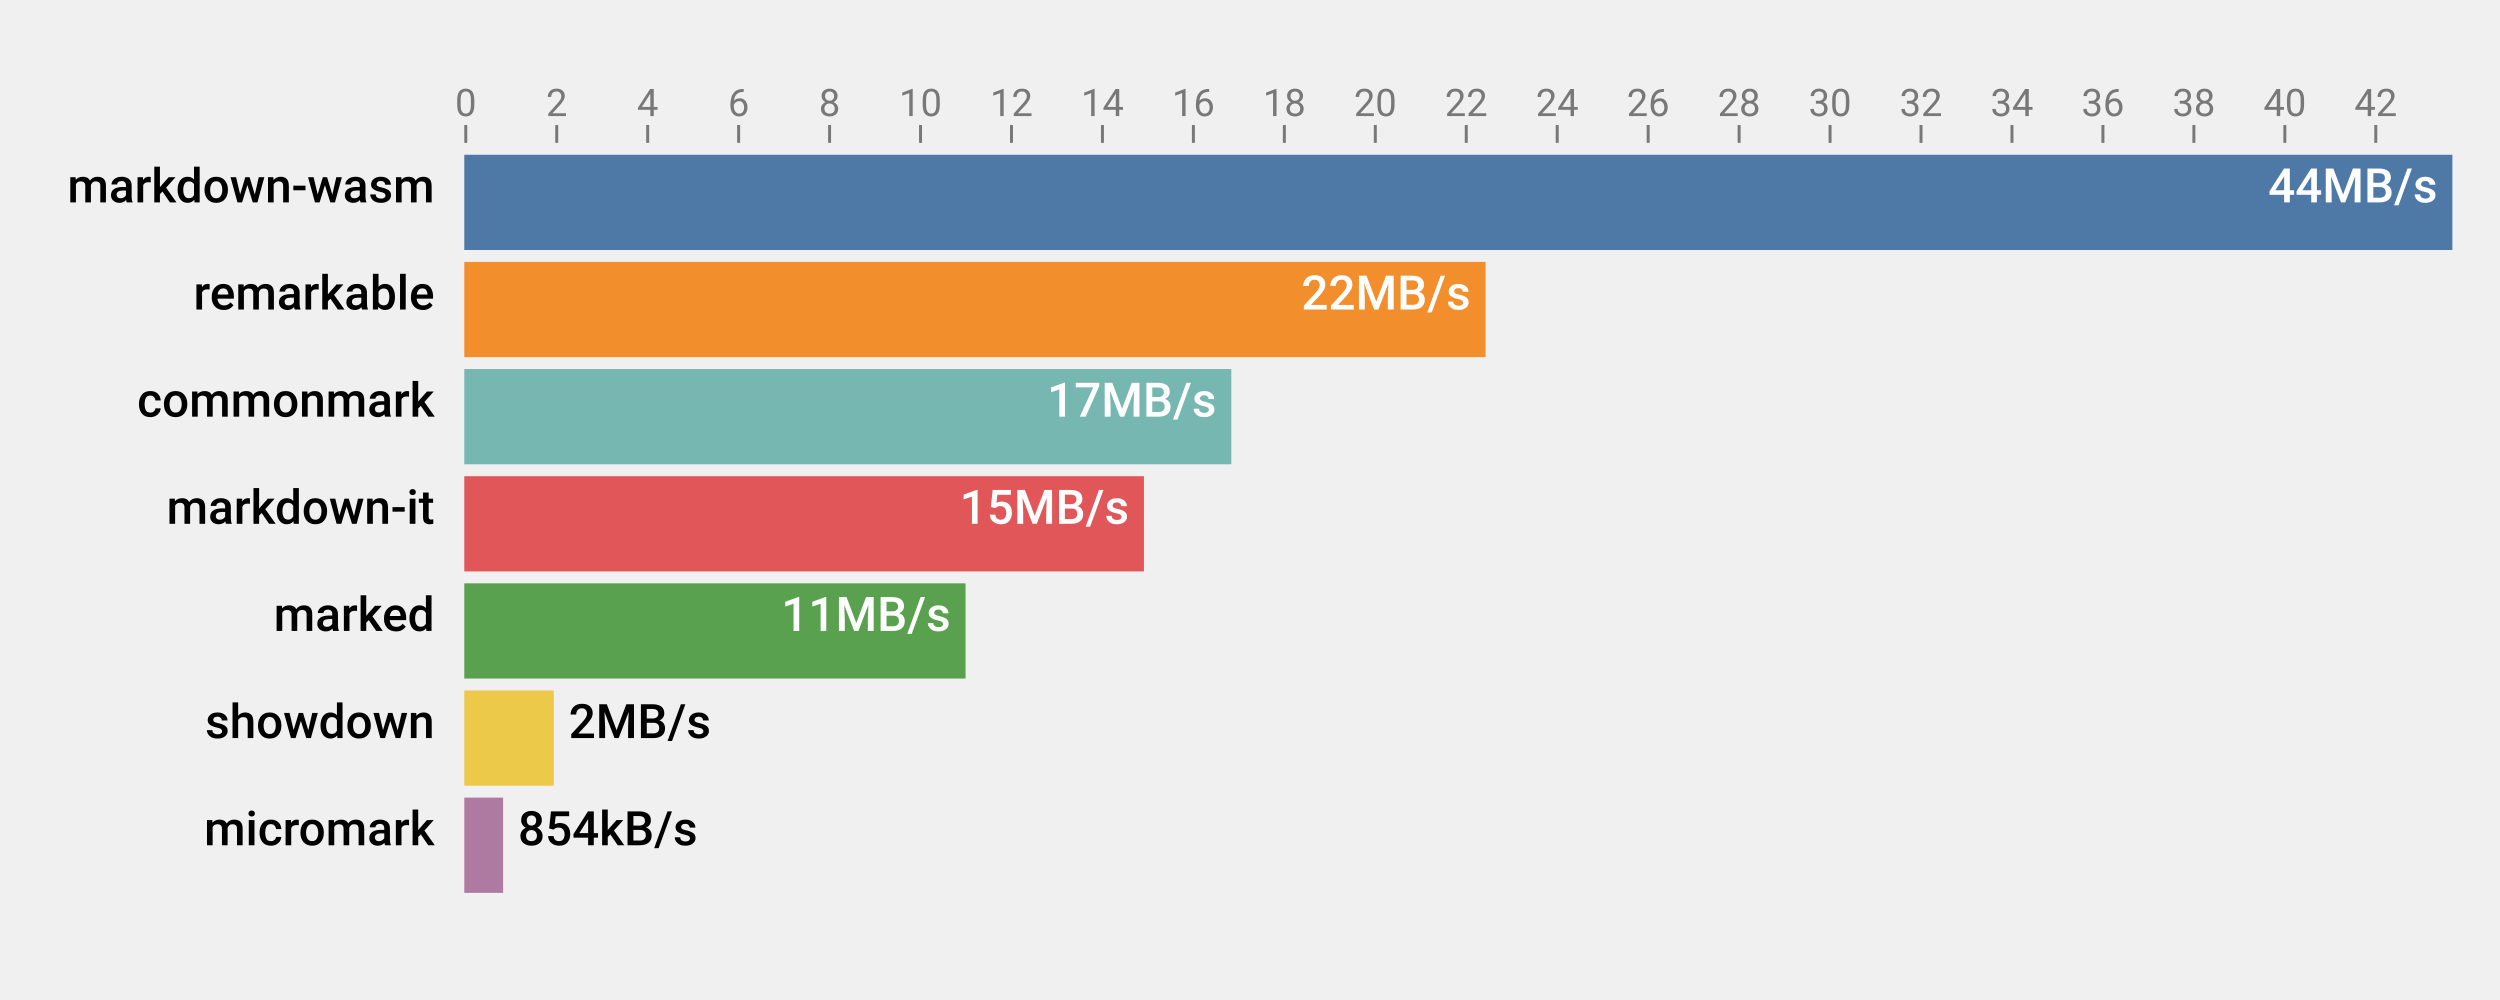
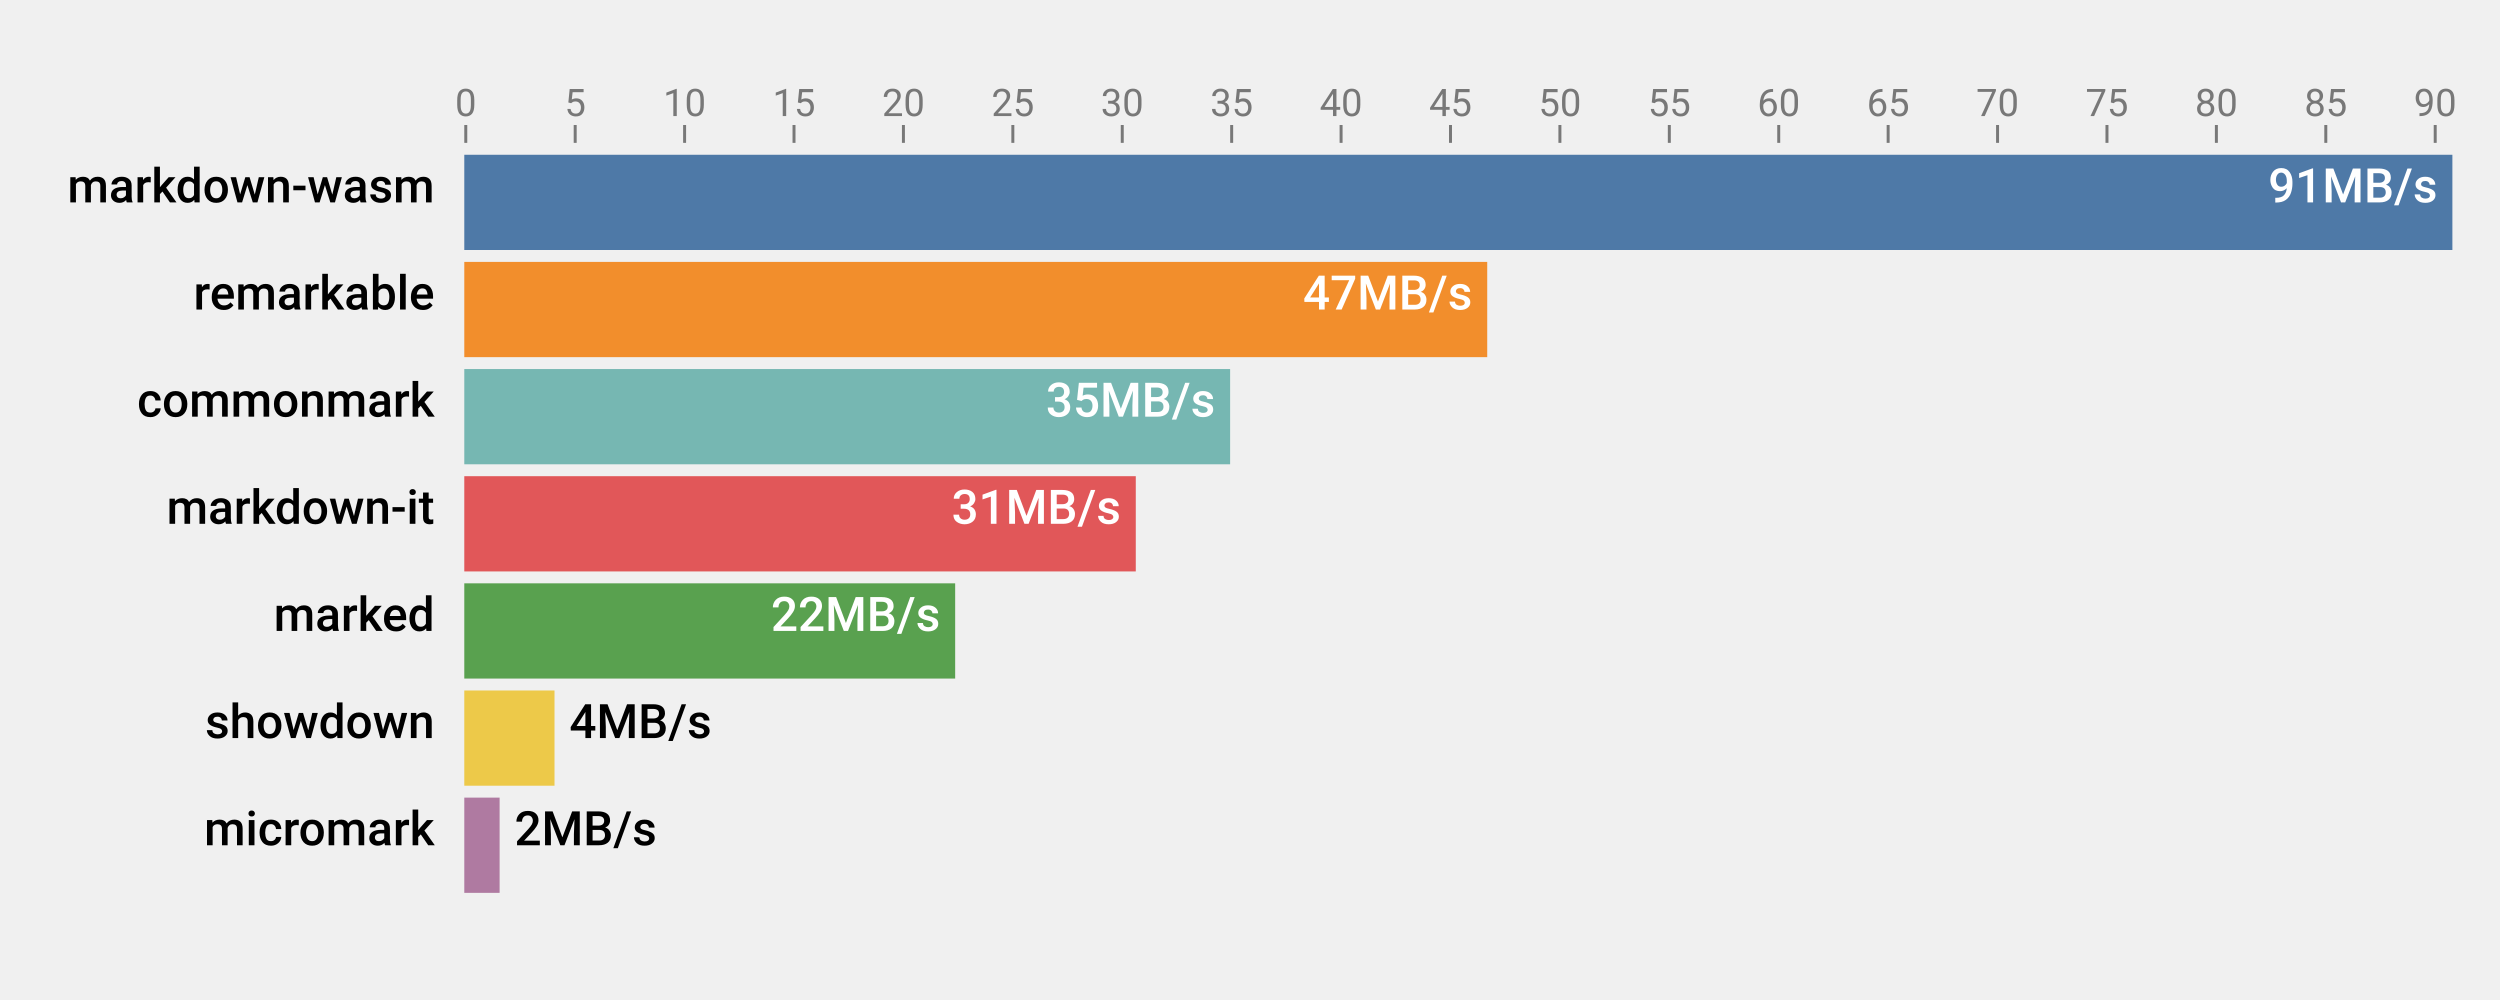
<svg xmlns="http://www.w3.org/2000/svg" width="840" height="336" font-family="system-ui,-apple-system,&quot;Segoe UI&quot;,Roboto,&quot;Helvetica Neue&quot;,&quot;Noto Sans&quot;,&quot;Liberation Sans&quot;,Arial,sans-serif" font-size="16">
  <g font-weight="500" text-anchor="end">
    <text x="156" y="68" alignment-baseline="central" dx="-10">markdown-wasm</text>
    <text x="156" y="104" alignment-baseline="central" dx="-10">remarkable</text>
    <text x="156" y="140" alignment-baseline="central" dx="-10">commonmark</text>
    <text x="156" y="176" alignment-baseline="central" dx="-10">markdown-it</text>
    <text x="156" y="212" alignment-baseline="central" dx="-10">marked</text>
    <text x="156" y="248" alignment-baseline="central" dx="-10">showdown</text>
    <text x="156" y="284" alignment-baseline="central" dx="-10">micromark</text>
  </g>
  <path fill="#4e79a7" d="M156 52h668v32H156z" />
-   <path fill="#f28e2c" d="M156 88h343.145v32H156z" />
-   <path fill="#76b7b2" d="M156 124h257.721v32H156z" />
-   <path fill="#e15759" d="M156 160h228.365v32H156z" />
-   <path fill="#59a14f" d="M156 196h168.426v32H156z" />
-   <path fill="#edc949" d="M156 232h30.079v32H156z" />
-   <path fill="#af7aa1" d="M156 268h13.045v32H156z" />
+   <path fill="#f28e2c" d="M156 88h343.706v32H156z" />
+   <path fill="#76b7b2" d="M156 124h257.322v32H156z" />
+   <path fill="#e15759" d="M156 160h225.623v32H156z" />
+   <path fill="#59a14f" d="M156 196h164.937v32H156z" />
+   <path fill="#edc949" d="M156 232h30.316v32H156z" />
+   <path fill="#af7aa1" d="M156 268h11.869v32H156z" />
  <g fill="#fff" font-weight="500" text-anchor="end">
-     <text x="824" y="68" alignment-baseline="central" dx="-5">44MB/s</text>
-     <text x="499.145" y="104" alignment-baseline="central" dx="-5">22MB/s</text>
-     <text x="413.721" y="140" alignment-baseline="central" dx="-5">17MB/s</text>
-     <text x="384.365" y="176" alignment-baseline="central" dx="-5">15MB/s</text>
-     <text x="324.426" y="212" alignment-baseline="central" dx="-5">11MB/s</text>
-     <text x="186.079" y="248" fill="#000" alignment-baseline="central" dx="5" text-anchor="start">2MB/s</text>
-     <text x="169.045" y="284" fill="#000" alignment-baseline="central" dx="5" text-anchor="start">854kB/s</text>
+     <text x="824" y="68" alignment-baseline="central" dx="-5">91MB/s</text>
+     <text x="499.706" y="104" alignment-baseline="central" dx="-5">47MB/s</text>
+     <text x="413.322" y="140" alignment-baseline="central" dx="-5">35MB/s</text>
+     <text x="381.623" y="176" alignment-baseline="central" dx="-5">31MB/s</text>
+     <text x="320.937" y="212" alignment-baseline="central" dx="-5">22MB/s</text>
+     <text x="186.316" y="248" fill="#000" alignment-baseline="central" dx="5" text-anchor="start">4MB/s</text>
+     <text x="167.869" y="284" fill="#000" alignment-baseline="central" dx="5" text-anchor="start">2MB/s</text>
  </g>
  <g fill="none" font-size="12.8" opacity=".5" text-anchor="middle">
    <g class="tick" opacity="1">
      <path stroke="currentColor" d="M156.5 48v-6" />
      <text y="-9" fill="currentColor" dy="0em" transform="translate(156.5 48)">0</text>
    </g>
    <g class="tick" opacity="1">
-       <path stroke="currentColor" d="M187.06 48v-6" />
-       <text y="-9" fill="currentColor" dy="0em" transform="translate(187.06 48)">2</text>
+       <path stroke="currentColor" d="M193.263 48v-6" />
+       <text y="-9" fill="currentColor" dy="0em" transform="translate(193.263 48)">5</text>
    </g>
    <g class="tick" opacity="1">
-       <path stroke="currentColor" d="M217.62 48v-6" />
-       <text y="-9" fill="currentColor" dy="0em" transform="translate(217.62 48)">4</text>
+       <path stroke="currentColor" d="M230.026 48v-6" />
+       <text y="-9" fill="currentColor" dy="0em" transform="translate(230.026 48)">10</text>
    </g>
    <g class="tick" opacity="1">
-       <path stroke="currentColor" d="M248.18 48v-6" />
-       <text y="-9" fill="currentColor" dy="0em" transform="translate(248.18 48)">6</text>
+       <path stroke="currentColor" d="M266.788 48v-6" />
+       <text y="-9" fill="currentColor" dy="0em" transform="translate(266.788 48)">15</text>
    </g>
    <g class="tick" opacity="1">
-       <path stroke="currentColor" d="M278.74 48v-6" />
-       <text y="-9" fill="currentColor" dy="0em" transform="translate(278.74 48)">8</text>
+       <path stroke="currentColor" d="M303.551 48v-6" />
+       <text y="-9" fill="currentColor" dy="0em" transform="translate(303.551 48)">20</text>
    </g>
    <g class="tick" opacity="1">
-       <path stroke="currentColor" d="M309.301 48v-6" />
-       <text y="-9" fill="currentColor" dy="0em" transform="translate(309.301 48)">10</text>
+       <path stroke="currentColor" d="M340.314 48v-6" />
+       <text y="-9" fill="currentColor" dy="0em" transform="translate(340.314 48)">25</text>
    </g>
    <g class="tick" opacity="1">
-       <path stroke="currentColor" d="M339.861 48v-6" />
-       <text y="-9" fill="currentColor" dy="0em" transform="translate(339.861 48)">12</text>
+       <path stroke="currentColor" d="M377.077 48v-6" />
+       <text y="-9" fill="currentColor" dy="0em" transform="translate(377.077 48)">30</text>
    </g>
    <g class="tick" opacity="1">
-       <path stroke="currentColor" d="M370.421 48v-6" />
-       <text y="-9" fill="currentColor" dy="0em" transform="translate(370.421 48)">14</text>
+       <path stroke="currentColor" d="M413.84 48v-6" />
+       <text y="-9" fill="currentColor" dy="0em" transform="translate(413.84 48)">35</text>
    </g>
    <g class="tick" opacity="1">
-       <path stroke="currentColor" d="M400.982 48v-6" />
-       <text y="-9" fill="currentColor" dy="0em" transform="translate(400.982 48)">16</text>
+       <path stroke="currentColor" d="M450.603 48v-6" />
+       <text y="-9" fill="currentColor" dy="0em" transform="translate(450.603 48)">40</text>
    </g>
    <g class="tick" opacity="1">
-       <path stroke="currentColor" d="M431.542 48v-6" />
-       <text y="-9" fill="currentColor" dy="0em" transform="translate(431.542 48)">18</text>
+       <path stroke="currentColor" d="M487.365 48v-6" />
+       <text y="-9" fill="currentColor" dy="0em" transform="translate(487.365 48)">45</text>
    </g>
    <g class="tick" opacity="1">
-       <path stroke="currentColor" d="M462.102 48v-6" />
-       <text y="-9" fill="currentColor" dy="0em" transform="translate(462.102 48)">20</text>
+       <path stroke="currentColor" d="M524.128 48v-6" />
+       <text y="-9" fill="currentColor" dy="0em" transform="translate(524.128 48)">50</text>
    </g>
    <g class="tick" opacity="1">
-       <path stroke="currentColor" d="M492.662 48v-6" />
-       <text y="-9" fill="currentColor" dy="0em" transform="translate(492.662 48)">22</text>
+       <path stroke="currentColor" d="M560.891 48v-6" />
+       <text y="-9" fill="currentColor" dy="0em" transform="translate(560.891 48)">55</text>
    </g>
    <g class="tick" opacity="1">
-       <path stroke="currentColor" d="M523.222 48v-6" />
-       <text y="-9" fill="currentColor" dy="0em" transform="translate(523.222 48)">24</text>
+       <path stroke="currentColor" d="M597.654 48v-6" />
+       <text y="-9" fill="currentColor" dy="0em" transform="translate(597.654 48)">60</text>
    </g>
    <g class="tick" opacity="1">
-       <path stroke="currentColor" d="M553.783 48v-6" />
-       <text y="-9" fill="currentColor" dy="0em" transform="translate(553.783 48)">26</text>
+       <path stroke="currentColor" d="M634.417 48v-6" />
+       <text y="-9" fill="currentColor" dy="0em" transform="translate(634.417 48)">65</text>
    </g>
    <g class="tick" opacity="1">
-       <path stroke="currentColor" d="M584.343 48v-6" />
-       <text y="-9" fill="currentColor" dy="0em" transform="translate(584.343 48)">28</text>
+       <path stroke="currentColor" d="M671.18 48v-6" />
+       <text y="-9" fill="currentColor" dy="0em" transform="translate(671.18 48)">70</text>
    </g>
    <g class="tick" opacity="1">
-       <path stroke="currentColor" d="M614.903 48v-6" />
-       <text y="-9" fill="currentColor" dy="0em" transform="translate(614.903 48)">30</text>
+       <path stroke="currentColor" d="M707.942 48v-6" />
+       <text y="-9" fill="currentColor" dy="0em" transform="translate(707.942 48)">75</text>
    </g>
    <g class="tick" opacity="1">
-       <path stroke="currentColor" d="M645.463 48v-6" />
-       <text y="-9" fill="currentColor" dy="0em" transform="translate(645.463 48)">32</text>
+       <path stroke="currentColor" d="M744.705 48v-6" />
+       <text y="-9" fill="currentColor" dy="0em" transform="translate(744.705 48)">80</text>
    </g>
    <g class="tick" opacity="1">
-       <path stroke="currentColor" d="M676.024 48v-6" />
-       <text y="-9" fill="currentColor" dy="0em" transform="translate(676.024 48)">34</text>
+       <path stroke="currentColor" d="M781.468 48v-6" />
+       <text y="-9" fill="currentColor" dy="0em" transform="translate(781.468 48)">85</text>
    </g>
    <g class="tick" opacity="1">
-       <path stroke="currentColor" d="M706.584 48v-6" />
-       <text y="-9" fill="currentColor" dy="0em" transform="translate(706.584 48)">36</text>
-     </g>
-     <g class="tick" opacity="1">
-       <path stroke="currentColor" d="M737.144 48v-6" />
-       <text y="-9" fill="currentColor" dy="0em" transform="translate(737.144 48)">38</text>
-     </g>
-     <g class="tick" opacity="1">
-       <path stroke="currentColor" d="M767.704 48v-6" />
-       <text y="-9" fill="currentColor" dy="0em" transform="translate(767.704 48)">40</text>
-     </g>
-     <g class="tick" opacity="1">
-       <path stroke="currentColor" d="M798.264 48v-6" />
-       <text y="-9" fill="currentColor" dy="0em" transform="translate(798.264 48)">42</text>
+       <path stroke="currentColor" d="M818.23 48v-6" />
+       <text y="-9" fill="currentColor" dy="0em" transform="translate(818.23 48)">90</text>
    </g>
  </g>
</svg>
